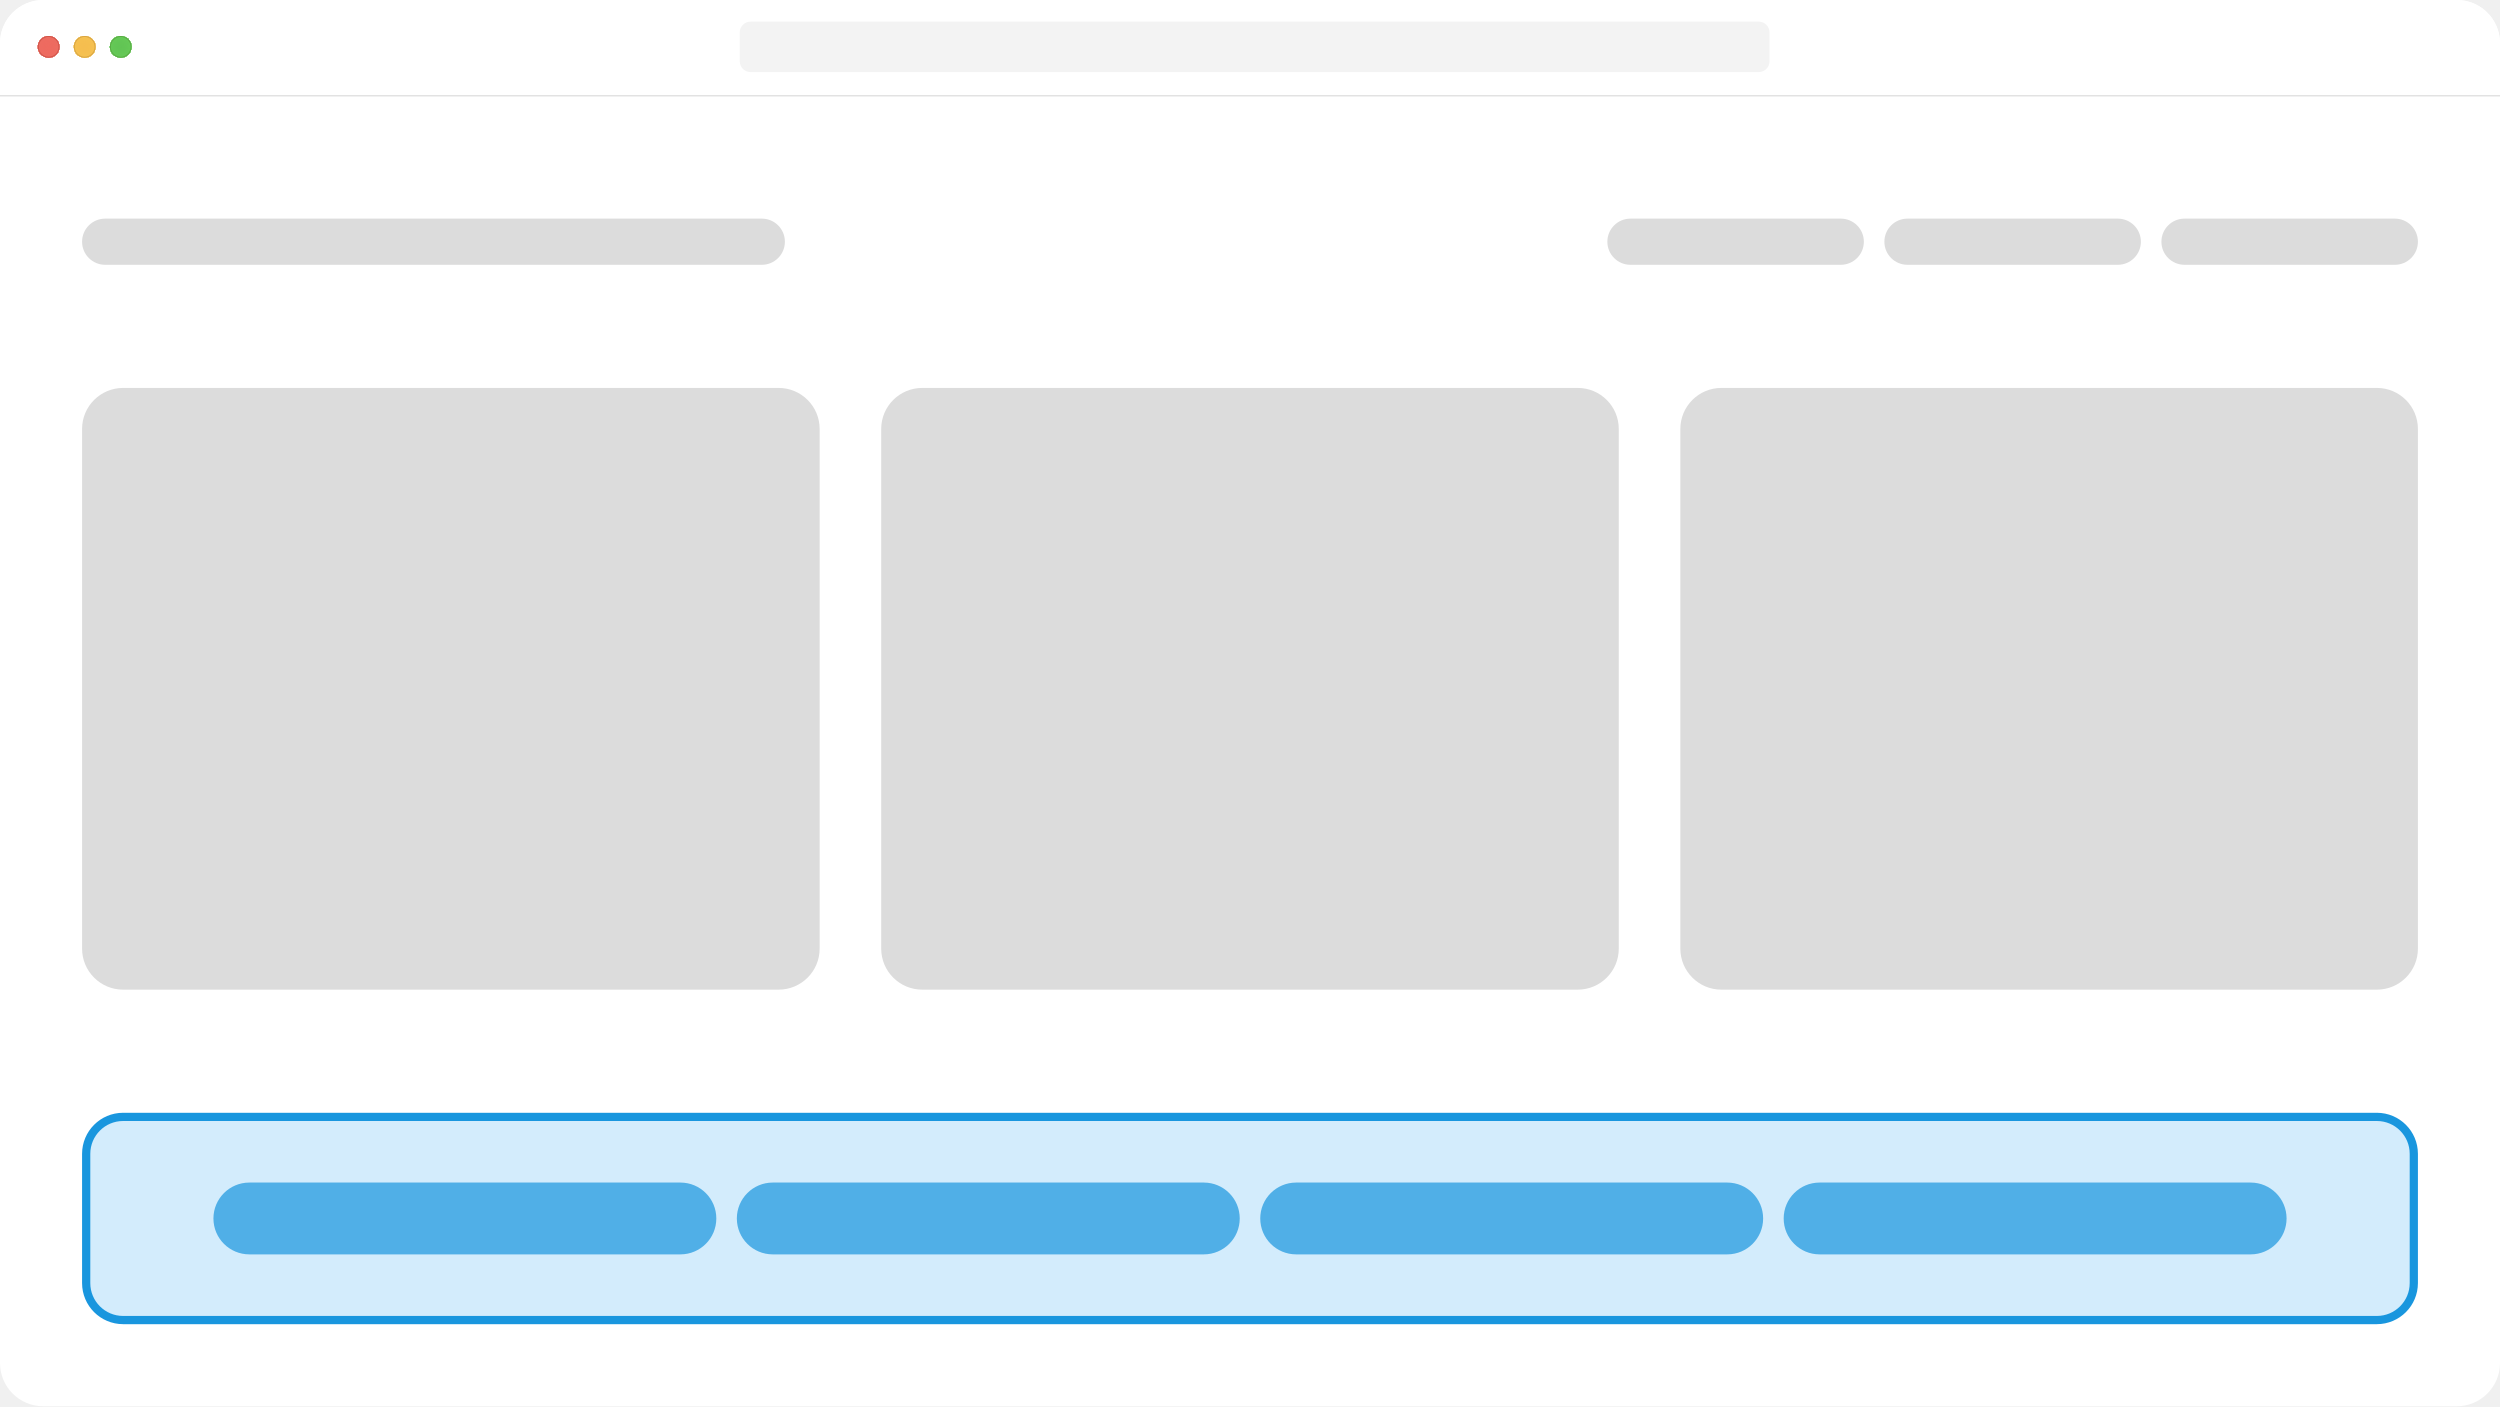
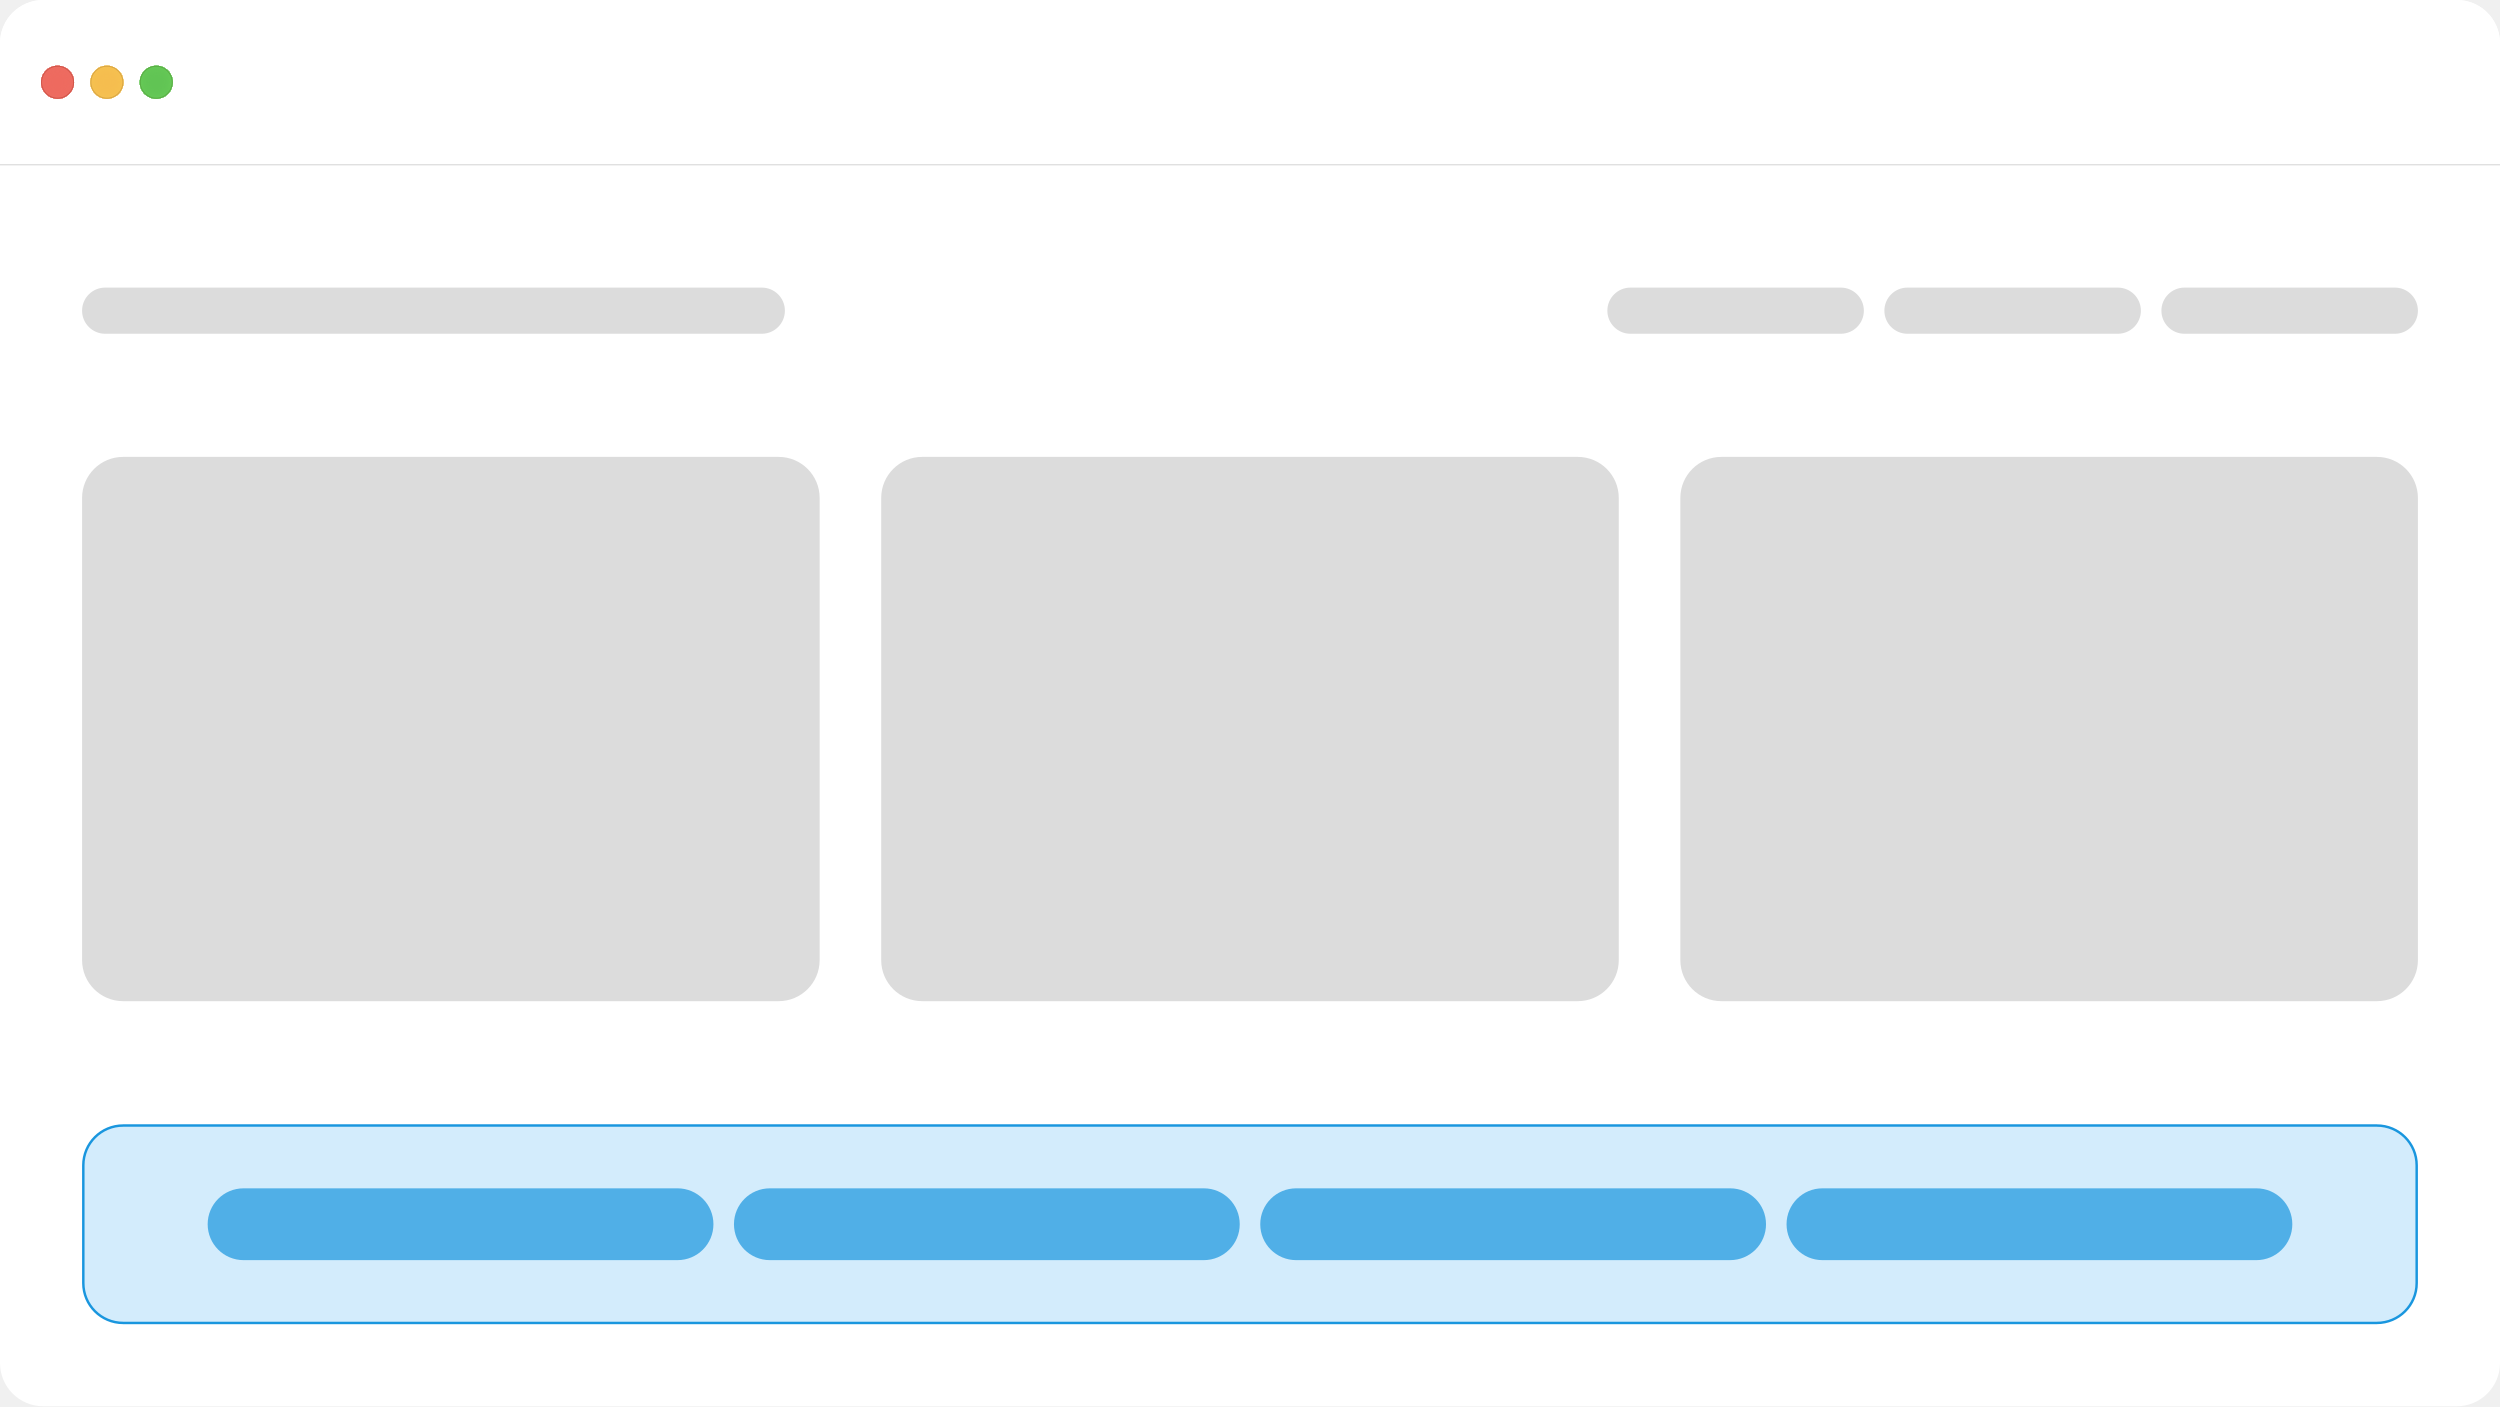
<svg xmlns="http://www.w3.org/2000/svg" width="304" height="171" viewBox="0 0 304 171" fill="none">
  <g clip-path="url(#clip0_1456_1078)">
    <rect width="304" height="171" rx="5.259" fill="white" />
    <g filter="url(#filter0_di_1456_1078)">
-       <path d="M0 2.191C0 0.981 0.981 0 2.191 0H301.809C303.019 0 304 0.981 304 2.191V11.614H0V2.191Z" fill="white" />
+       <path d="M0 2.191C0 0.981 0.981 0 2.191 0H301.809C303.019 0 304 0.981 304 2.191V20H0V2.191Z" fill="white" />
      <g filter="url(#filter1_i_1456_1078)">
-         <path fill-rule="evenodd" clip-rule="evenodd" d="M5.914 7.012C6.64 7.012 7.229 6.423 7.229 5.697C7.229 4.971 6.64 4.383 5.914 4.383C5.188 4.383 4.6 4.971 4.6 5.697C4.6 6.423 5.188 7.012 5.914 7.012Z" fill="#EE6A5F" />
+         <path fill-rule="evenodd" clip-rule="evenodd" d="M7 12C8.105 12 9 11.105 9 10C9 8.895 8.105 8 7 8C5.895 8 5 8.895 5 10C5 11.105 5.895 12 7 12Z" fill="#EE6A5F" />
      </g>
-       <path d="M5.914 4.437C6.61 4.437 7.175 5.001 7.175 5.697C7.175 6.393 6.61 6.958 5.914 6.958C5.218 6.958 4.654 6.393 4.654 5.697C4.654 5.001 5.218 4.437 5.914 4.437Z" stroke="#CE5347" stroke-width="0.11" />
+       <path d="M7 8.055C8.074 8.055 8.945 8.926 8.945 10C8.945 11.074 8.074 11.945 7 11.945C5.926 11.945 5.055 11.074 5.055 10C5.055 8.926 5.926 8.055 7 8.055Z" stroke="#CE5347" stroke-width="0.11" />
      <g filter="url(#filter2_i_1456_1078)">
-         <path fill-rule="evenodd" clip-rule="evenodd" d="M10.297 7.012C11.023 7.012 11.612 6.423 11.612 5.697C11.612 4.971 11.023 4.383 10.297 4.383C9.571 4.383 8.982 4.971 8.982 5.697C8.982 6.423 9.571 7.012 10.297 7.012Z" fill="#F5BD4F" />
+         <path fill-rule="evenodd" clip-rule="evenodd" d="M13 12C14.105 12 15 11.105 15 10C15 8.895 14.105 8 13 8C11.895 8 11 8.895 11 10C11 11.105 11.895 12 13 12Z" fill="#F5BD4F" />
      </g>
-       <path d="M10.297 4.437C10.993 4.437 11.557 5.001 11.558 5.697C11.558 6.393 10.993 6.958 10.297 6.958C9.601 6.958 9.037 6.393 9.037 5.697C9.037 5.001 9.601 4.437 10.297 4.437Z" stroke="#D6A243" stroke-width="0.11" />
+       <path d="M13 8.055C14.074 8.055 14.945 8.926 14.945 10C14.945 11.074 14.074 11.945 13 11.945C11.926 11.945 11.055 11.074 11.055 10C11.055 8.926 11.926 8.055 13 8.055Z" stroke="#D6A243" stroke-width="0.11" />
      <g filter="url(#filter3_i_1456_1078)">
-         <path fill-rule="evenodd" clip-rule="evenodd" d="M14.68 7.012C15.406 7.012 15.995 6.423 15.995 5.697C15.995 4.971 15.406 4.383 14.68 4.383C13.954 4.383 13.365 4.971 13.365 5.697C13.365 6.423 13.954 7.012 14.68 7.012Z" fill="#61C454" />
+         <path fill-rule="evenodd" clip-rule="evenodd" d="M19 12C20.105 12 21 11.105 21 10C21 8.895 20.105 8 19 8C17.895 8 17 8.895 17 10C17 11.105 17.895 12 19 12Z" fill="#61C454" />
      </g>
-       <path d="M14.68 4.437C15.376 4.437 15.94 5.001 15.94 5.697C15.94 6.393 15.376 6.958 14.68 6.958C13.984 6.958 13.42 6.393 13.42 5.697C13.42 5.001 13.984 4.437 14.68 4.437Z" stroke="#58A942" stroke-width="0.11" />
-       <g clip-path="url(#clip1_1456_1078)">
-         <rect x="89.955" y="2.63" width="125.22" height="6.136" rx="1.315" fill="black" fill-opacity="0.05" />
-       </g>
+       <path d="M19 8.055C20.074 8.055 20.945 8.926 20.945 10C20.945 11.074 20.074 11.945 19 11.945C17.926 11.945 17.055 11.074 17.055 10C17.055 8.926 17.926 8.055 19 8.055Z" stroke="#58A942" stroke-width="0.11" />
    </g>
-     <path d="M9.98 29.392C9.98 27.842 11.237 26.585 12.788 26.585H92.637C94.187 26.585 95.444 27.842 95.444 29.392V29.392C95.444 30.943 94.187 32.2 92.637 32.2H12.788C11.237 32.2 9.98 30.943 9.98 29.392V29.392Z" fill="#DCDCDC" />
-     <path d="M195.455 29.392C195.455 27.842 196.712 26.585 198.262 26.585H223.839C225.389 26.585 226.646 27.842 226.646 29.392V29.392C226.646 30.943 225.389 32.2 223.839 32.2H198.262C196.712 32.2 195.455 30.943 195.455 29.392V29.392Z" fill="#DCDCDC" />
-     <path d="M229.141 29.392C229.141 27.842 230.397 26.585 231.948 26.585H257.524C259.075 26.585 260.332 27.842 260.332 29.392V29.392C260.332 30.943 259.075 32.2 257.524 32.2H231.948C230.397 32.2 229.141 30.943 229.141 29.392V29.392Z" fill="#DCDCDC" />
-     <path d="M262.828 29.392C262.828 27.842 264.085 26.585 265.635 26.585H291.212C292.762 26.585 294.019 27.842 294.019 29.392V29.392C294.019 30.943 292.762 32.2 291.212 32.2H265.635C264.085 32.2 262.828 30.943 262.828 29.392V29.392Z" fill="#DCDCDC" />
-     <path d="M9.98 52.162C9.98 49.406 12.215 47.172 14.971 47.172H94.679C97.435 47.172 99.669 49.406 99.669 52.162V115.351C99.669 118.108 97.435 120.342 94.679 120.342H14.971C12.215 120.342 9.98 118.108 9.98 115.351V52.162Z" fill="#DCDCDC" />
-     <path d="M107.154 52.162C107.154 49.406 109.389 47.172 112.145 47.172H191.852C194.609 47.172 196.843 49.406 196.843 52.162V115.351C196.843 118.108 194.609 120.342 191.852 120.342H112.145C109.389 120.342 107.154 118.108 107.154 115.351V52.162Z" fill="#DCDCDC" />
-     <path d="M204.33 52.162C204.33 49.406 206.564 47.172 209.321 47.172H289.028C291.784 47.172 294.019 49.406 294.019 52.162V115.351C294.019 118.108 291.784 120.342 289.028 120.342H209.321C206.564 120.342 204.33 118.108 204.33 115.351V52.162Z" fill="#DCDCDC" />
-     <path d="M14.971 135.814H289.027C291.507 135.814 293.518 137.824 293.519 140.304V156.028C293.518 158.508 291.507 160.519 289.027 160.519H14.971C12.491 160.518 10.481 158.508 10.48 156.028V140.304C10.481 137.824 12.491 135.814 14.971 135.814Z" fill="#6BC0F4" fill-opacity="0.3" />
-     <path d="M14.971 135.814H289.027C291.507 135.814 293.518 137.824 293.519 140.304V156.028C293.518 158.508 291.507 160.519 289.027 160.519H14.971C12.491 160.518 10.481 158.508 10.48 156.028V140.304C10.481 137.824 12.491 135.814 14.971 135.814Z" stroke="#1996DE" />
-     <path d="M25.953 148.166C25.953 145.754 27.908 143.799 30.32 143.799H82.739C85.15 143.799 87.105 145.754 87.105 148.166V148.166C87.105 150.578 85.15 152.533 82.739 152.533H30.32C27.908 152.533 25.953 150.578 25.953 148.166V148.166Z" fill="#1996DE" fill-opacity="0.7" />
-     <path d="M89.6 148.166C89.6 145.754 91.555 143.799 93.966 143.799H146.385C148.797 143.799 150.752 145.754 150.752 148.166V148.166C150.752 150.578 148.797 152.533 146.385 152.533H93.966C91.555 152.533 89.6 150.578 89.6 148.166V148.166Z" fill="#1996DE" fill-opacity="0.7" />
-     <path d="M153.246 148.166C153.246 145.754 155.201 143.799 157.613 143.799H210.031C212.443 143.799 214.398 145.754 214.398 148.166V148.166C214.398 150.578 212.443 152.533 210.031 152.533H157.613C155.201 152.533 153.246 150.578 153.246 148.166V148.166Z" fill="#1996DE" fill-opacity="0.7" />
-     <path d="M216.895 148.166C216.895 145.754 218.85 143.799 221.261 143.799H273.68C276.092 143.799 278.047 145.754 278.047 148.166V148.166C278.047 150.578 276.092 152.533 273.68 152.533H221.261C218.85 152.533 216.895 150.578 216.895 148.166V148.166Z" fill="#1996DE" fill-opacity="0.7" />
+     <path d="M9.98 37.779C9.98 36.228 11.237 34.972 12.788 34.972H92.637C94.187 34.972 95.444 36.228 95.444 37.779C95.444 39.329 94.187 40.586 92.637 40.586H12.788C11.237 40.586 9.98 39.329 9.98 37.779Z" fill="#DCDCDC" />
+     <path d="M195.455 37.779C195.455 36.228 196.712 34.972 198.262 34.972H223.839C225.389 34.972 226.646 36.228 226.646 37.779C226.646 39.329 225.389 40.586 223.839 40.586H198.262C196.712 40.586 195.455 39.329 195.455 37.779Z" fill="#DCDCDC" />
+     <path d="M229.141 37.779C229.141 36.228 230.397 34.972 231.948 34.972H257.524C259.075 34.972 260.332 36.228 260.332 37.779C260.332 39.329 259.075 40.586 257.524 40.586H231.948C230.397 40.586 229.141 39.329 229.141 37.779Z" fill="#DCDCDC" />
+     <path d="M262.828 37.779C262.828 36.228 264.085 34.972 265.635 34.972H291.212C292.762 34.972 294.019 36.228 294.019 37.779C294.019 39.329 292.762 40.586 291.212 40.586H265.635C264.085 40.586 262.828 39.329 262.828 37.779Z" fill="#DCDCDC" />
+     <path d="M9.98 60.548C9.98 57.792 12.215 55.558 14.971 55.558H94.679C97.435 55.558 99.669 57.792 99.669 60.548V116.751C99.669 119.508 97.435 121.742 94.679 121.742H14.971C12.215 121.742 9.98 119.508 9.98 116.751V60.548Z" fill="#DCDCDC" />
+     <path d="M107.154 60.548C107.154 57.792 109.389 55.558 112.145 55.558H191.852C194.609 55.558 196.843 57.792 196.843 60.548V116.751C196.843 119.508 194.609 121.742 191.852 121.742H112.145C109.389 121.742 107.154 119.508 107.154 116.751V60.548Z" fill="#DCDCDC" />
+     <path d="M204.33 60.548C204.33 57.792 206.564 55.558 209.321 55.558H289.028C291.784 55.558 294.019 57.792 294.019 60.548V116.751C294.019 119.508 291.784 121.742 289.028 121.742H209.321C206.564 121.742 204.33 119.508 204.33 116.751V60.548Z" fill="#DCDCDC" />
+     <path d="M14.971 136.864H289.027C291.701 136.864 293.868 139.031 293.868 141.704V156.028C293.868 158.702 291.701 160.869 289.027 160.869H14.971C12.297 160.869 10.131 158.701 10.131 156.028V141.704C10.131 139.031 12.298 136.864 14.971 136.864Z" fill="#6BC0F4" fill-opacity="0.3" />
+     <path d="M14.971 136.864H289.027C291.701 136.864 293.868 139.031 293.868 141.704V156.028C293.868 158.702 291.701 160.869 289.027 160.869H14.971C12.297 160.869 10.131 158.701 10.131 156.028V141.704C10.131 139.031 12.298 136.864 14.971 136.864Z" stroke="#1996DE" stroke-width="0.3" />
+     <path d="M25.252 148.866C25.252 146.455 27.207 144.5 29.619 144.5H82.387C84.799 144.5 86.754 146.455 86.754 148.866V148.866C86.754 151.278 84.799 153.233 82.387 153.233H29.619C27.207 153.233 25.252 151.278 25.252 148.866V148.866Z" fill="#1996DE" fill-opacity="0.7" />
+     <path d="M89.25 148.866C89.25 146.455 91.205 144.5 93.617 144.5H146.385C148.797 144.5 150.752 146.455 150.752 148.866V148.866C150.752 151.278 148.797 153.233 146.385 153.233H93.617C91.205 153.233 89.25 151.278 89.25 148.866V148.866Z" fill="#1996DE" fill-opacity="0.7" />
+     <path d="M153.246 148.866C153.246 146.455 155.201 144.5 157.613 144.5H210.381C212.793 144.5 214.748 146.455 214.748 148.866V148.866C214.748 151.278 212.793 153.233 210.381 153.233H157.613C155.201 153.233 153.246 151.278 153.246 148.866V148.866Z" fill="#1996DE" fill-opacity="0.7" />
+     <path d="M217.244 148.866C217.244 146.455 219.199 144.5 221.611 144.5H274.38C276.791 144.5 278.746 146.455 278.746 148.866V148.866C278.746 151.278 276.791 153.233 274.38 153.233H221.611C219.199 153.233 217.244 151.278 217.244 148.866V148.866Z" fill="#1996DE" fill-opacity="0.7" />
  </g>
  <defs>
-     <filter id="filter0_di_1456_1078" x="0" y="0" width="304" height="11.723" filterUnits="userSpaceOnUse" color-interpolation-filters="sRGB">
+     <filter id="filter0_di_1456_1078" x="0" y="0" width="304" height="20.11" filterUnits="userSpaceOnUse" color-interpolation-filters="sRGB">
      <feFlood flood-opacity="0" result="BackgroundImageFix" />
      <feColorMatrix in="SourceAlpha" type="matrix" values="0 0 0 0 0 0 0 0 0 0 0 0 0 0 0 0 0 0 127 0" result="hardAlpha" />
      <feOffset dy="0.11" />
      <feColorMatrix type="matrix" values="0 0 0 0 0 0 0 0 0 0 0 0 0 0 0 0 0 0 0.15 0" />
      <feBlend mode="normal" in2="BackgroundImageFix" result="effect1_dropShadow_1456_1078" />
      <feBlend mode="normal" in="SourceGraphic" in2="effect1_dropShadow_1456_1078" result="shape" />
      <feColorMatrix in="SourceAlpha" type="matrix" values="0 0 0 0 0 0 0 0 0 0 0 0 0 0 0 0 0 0 127 0" result="hardAlpha" />
      <feOffset dy="-0.11" />
      <feComposite in2="hardAlpha" operator="arithmetic" k2="-1" k3="1" />
      <feColorMatrix type="matrix" values="0 0 0 0 0 0 0 0 0 0 0 0 0 0 0 0 0 0 0.05 0" />
      <feBlend mode="normal" in2="shape" result="effect2_innerShadow_1456_1078" />
    </filter>
-     <filter id="filter1_i_1456_1078" x="4.6" y="4.383" width="2.629" height="2.63" filterUnits="userSpaceOnUse" color-interpolation-filters="sRGB">
+     <filter id="filter1_i_1456_1078" x="5" y="8" width="4" height="4" filterUnits="userSpaceOnUse" color-interpolation-filters="sRGB">
      <feFlood flood-opacity="0" result="BackgroundImageFix" />
      <feBlend mode="normal" in="SourceGraphic" in2="BackgroundImageFix" result="shape" />
      <feColorMatrix in="SourceAlpha" type="matrix" values="0 0 0 0 0 0 0 0 0 0 0 0 0 0 0 0 0 0 127 0" result="hardAlpha" />
      <feOffset />
      <feGaussianBlur stdDeviation="0.657" />
      <feComposite in2="hardAlpha" operator="arithmetic" k2="-1" k3="1" />
      <feColorMatrix type="matrix" values="0 0 0 0 0.925 0 0 0 0 0.427 0 0 0 0 0.384 0 0 0 1 0" />
      <feBlend mode="normal" in2="shape" result="effect1_innerShadow_1456_1078" />
    </filter>
-     <filter id="filter2_i_1456_1078" x="8.982" y="4.383" width="2.629" height="2.63" filterUnits="userSpaceOnUse" color-interpolation-filters="sRGB">
+     <filter id="filter2_i_1456_1078" x="11" y="8" width="4" height="4" filterUnits="userSpaceOnUse" color-interpolation-filters="sRGB">
      <feFlood flood-opacity="0" result="BackgroundImageFix" />
      <feBlend mode="normal" in="SourceGraphic" in2="BackgroundImageFix" result="shape" />
      <feColorMatrix in="SourceAlpha" type="matrix" values="0 0 0 0 0 0 0 0 0 0 0 0 0 0 0 0 0 0 127 0" result="hardAlpha" />
      <feOffset />
      <feGaussianBlur stdDeviation="0.657" />
      <feComposite in2="hardAlpha" operator="arithmetic" k2="-1" k3="1" />
      <feColorMatrix type="matrix" values="0 0 0 0 0.961 0 0 0 0 0.769 0 0 0 0 0.318 0 0 0 1 0" />
      <feBlend mode="normal" in2="shape" result="effect1_innerShadow_1456_1078" />
    </filter>
-     <filter id="filter3_i_1456_1078" x="13.365" y="4.383" width="2.629" height="2.63" filterUnits="userSpaceOnUse" color-interpolation-filters="sRGB">
+     <filter id="filter3_i_1456_1078" x="17" y="8" width="4" height="4" filterUnits="userSpaceOnUse" color-interpolation-filters="sRGB">
      <feFlood flood-opacity="0" result="BackgroundImageFix" />
      <feBlend mode="normal" in="SourceGraphic" in2="BackgroundImageFix" result="shape" />
      <feColorMatrix in="SourceAlpha" type="matrix" values="0 0 0 0 0 0 0 0 0 0 0 0 0 0 0 0 0 0 127 0" result="hardAlpha" />
      <feOffset />
      <feGaussianBlur stdDeviation="0.657" />
      <feComposite in2="hardAlpha" operator="arithmetic" k2="-1" k3="1" />
      <feColorMatrix type="matrix" values="0 0 0 0 0.408 0 0 0 0 0.8 0 0 0 0 0.345 0 0 0 1 0" />
      <feBlend mode="normal" in2="shape" result="effect1_innerShadow_1456_1078" />
    </filter>
    <clipPath id="clip0_1456_1078">
      <rect width="304" height="171" rx="5.259" fill="white" />
    </clipPath>
-     <clipPath id="clip1_1456_1078">
-       <rect width="142.5" height="6.136" fill="white" transform="translate(80.75 2.62964)" />
-     </clipPath>
  </defs>
</svg>
